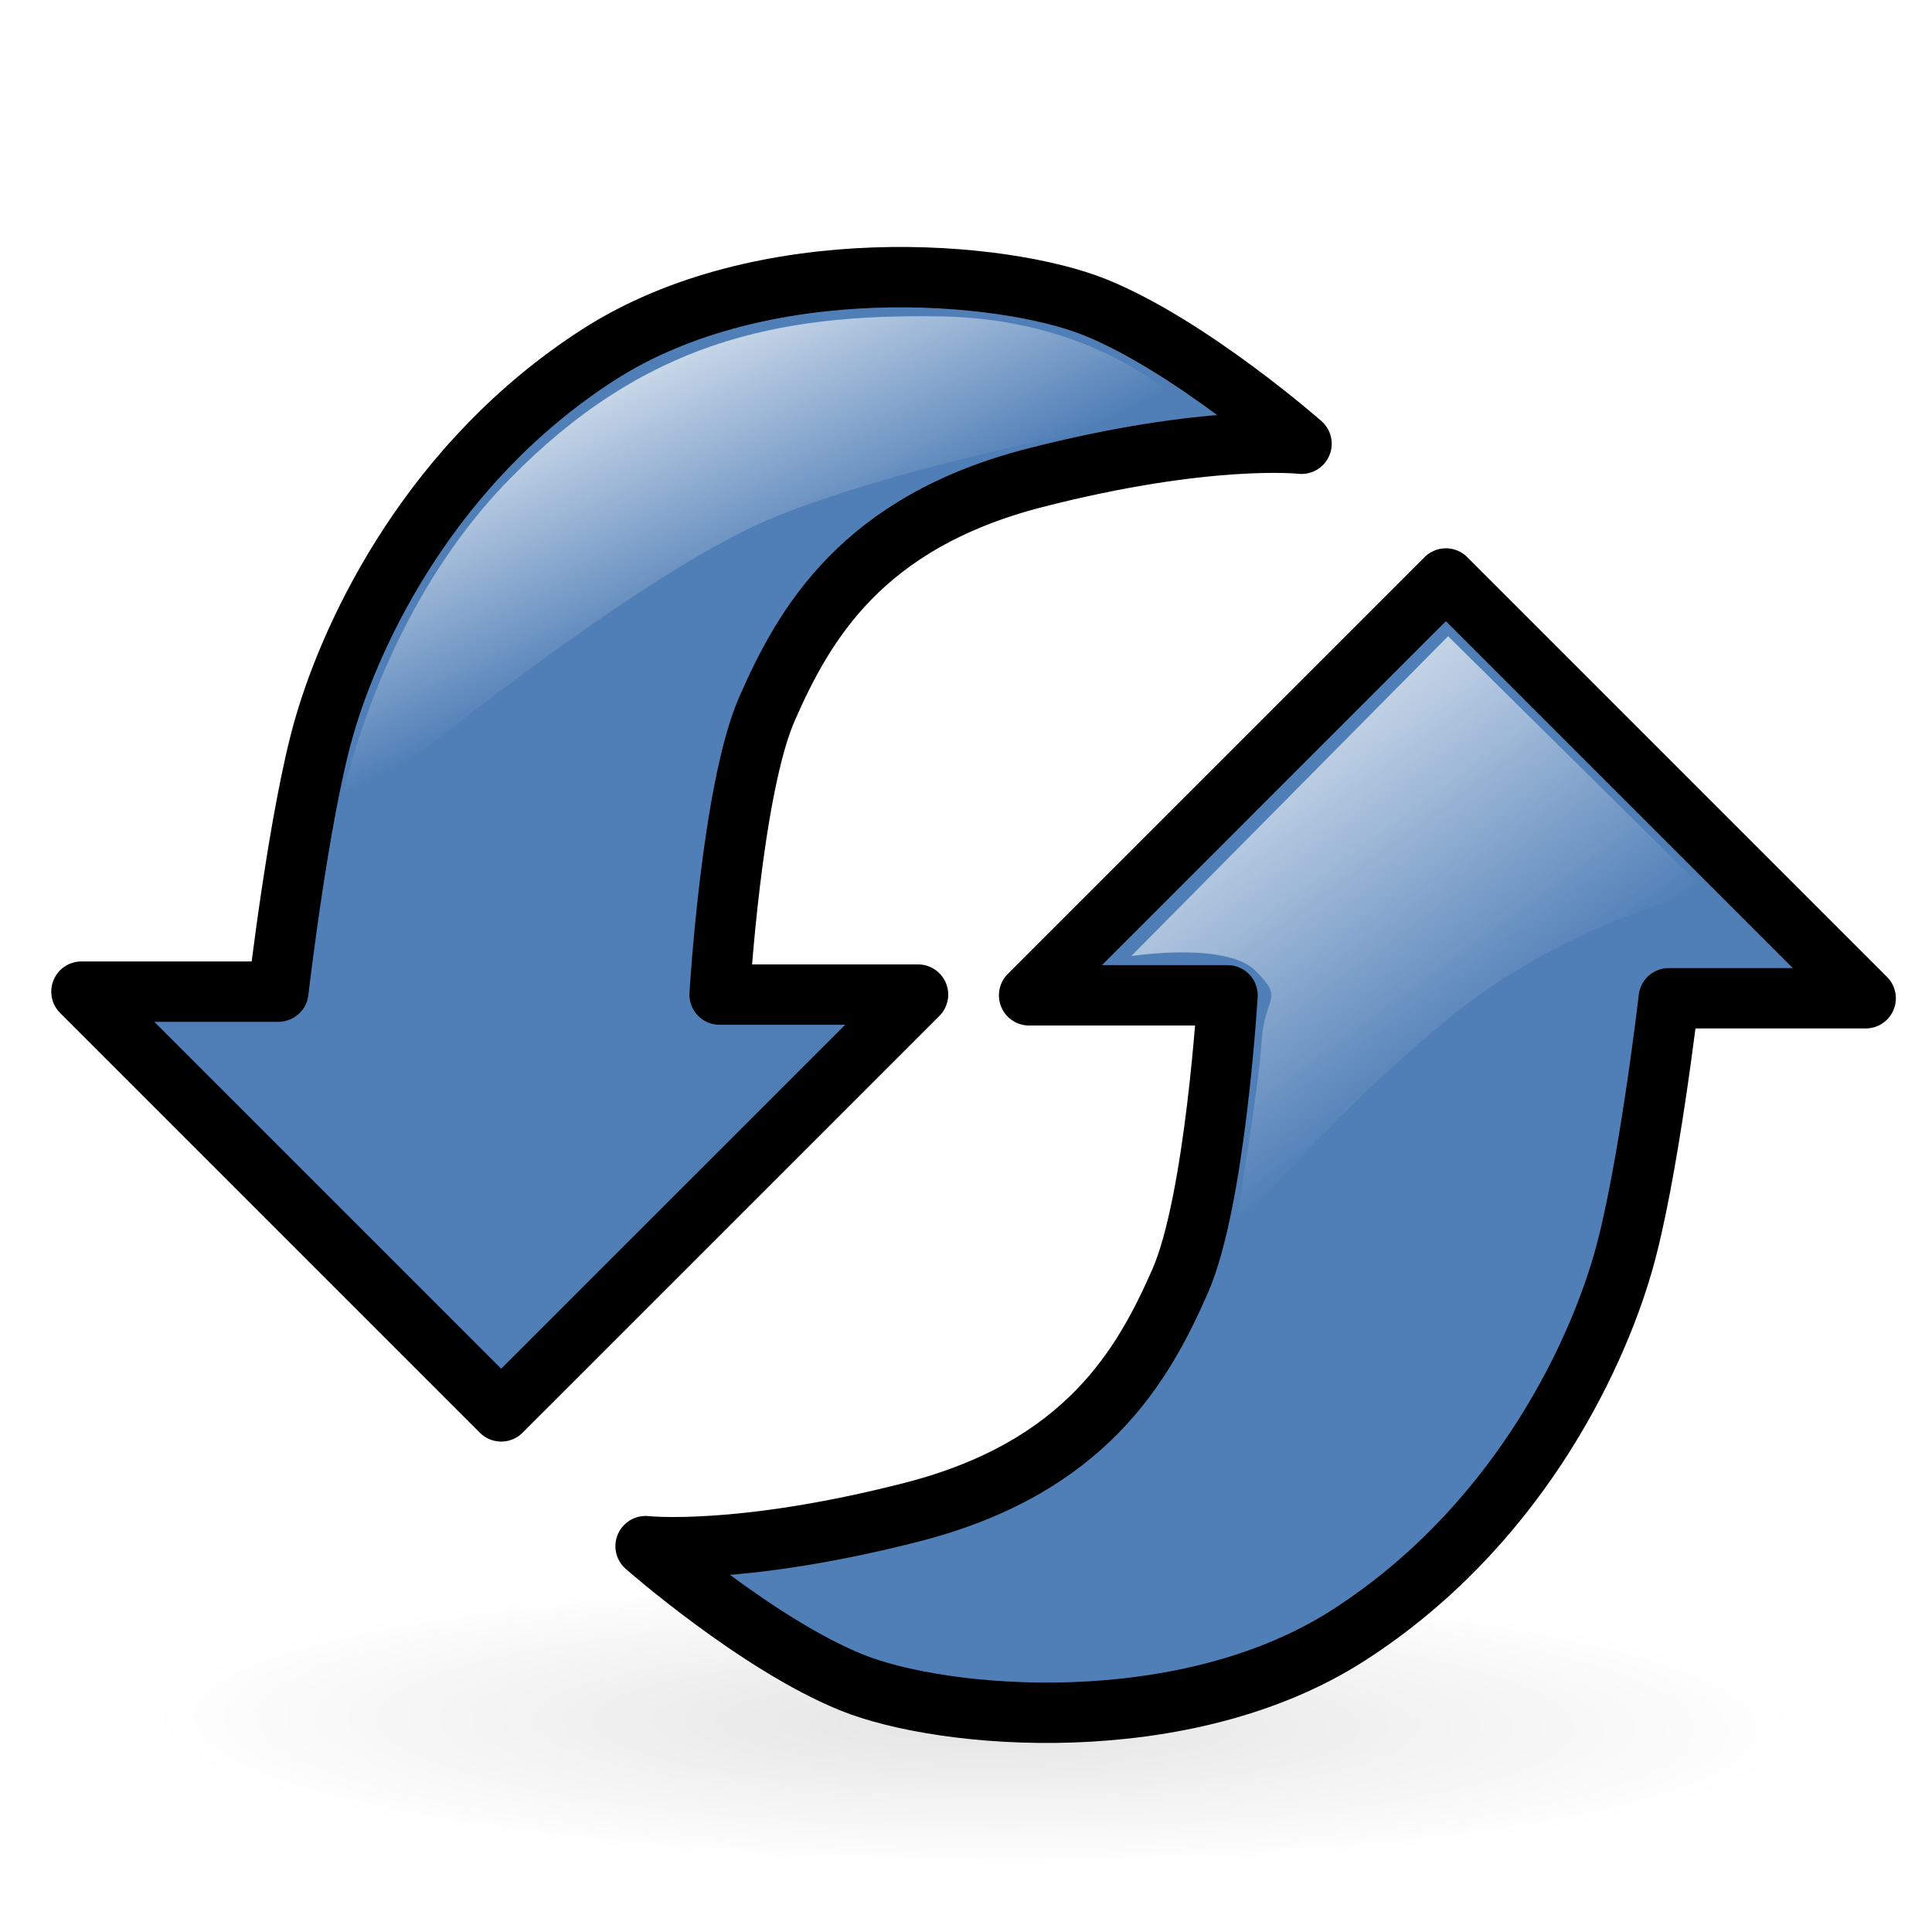
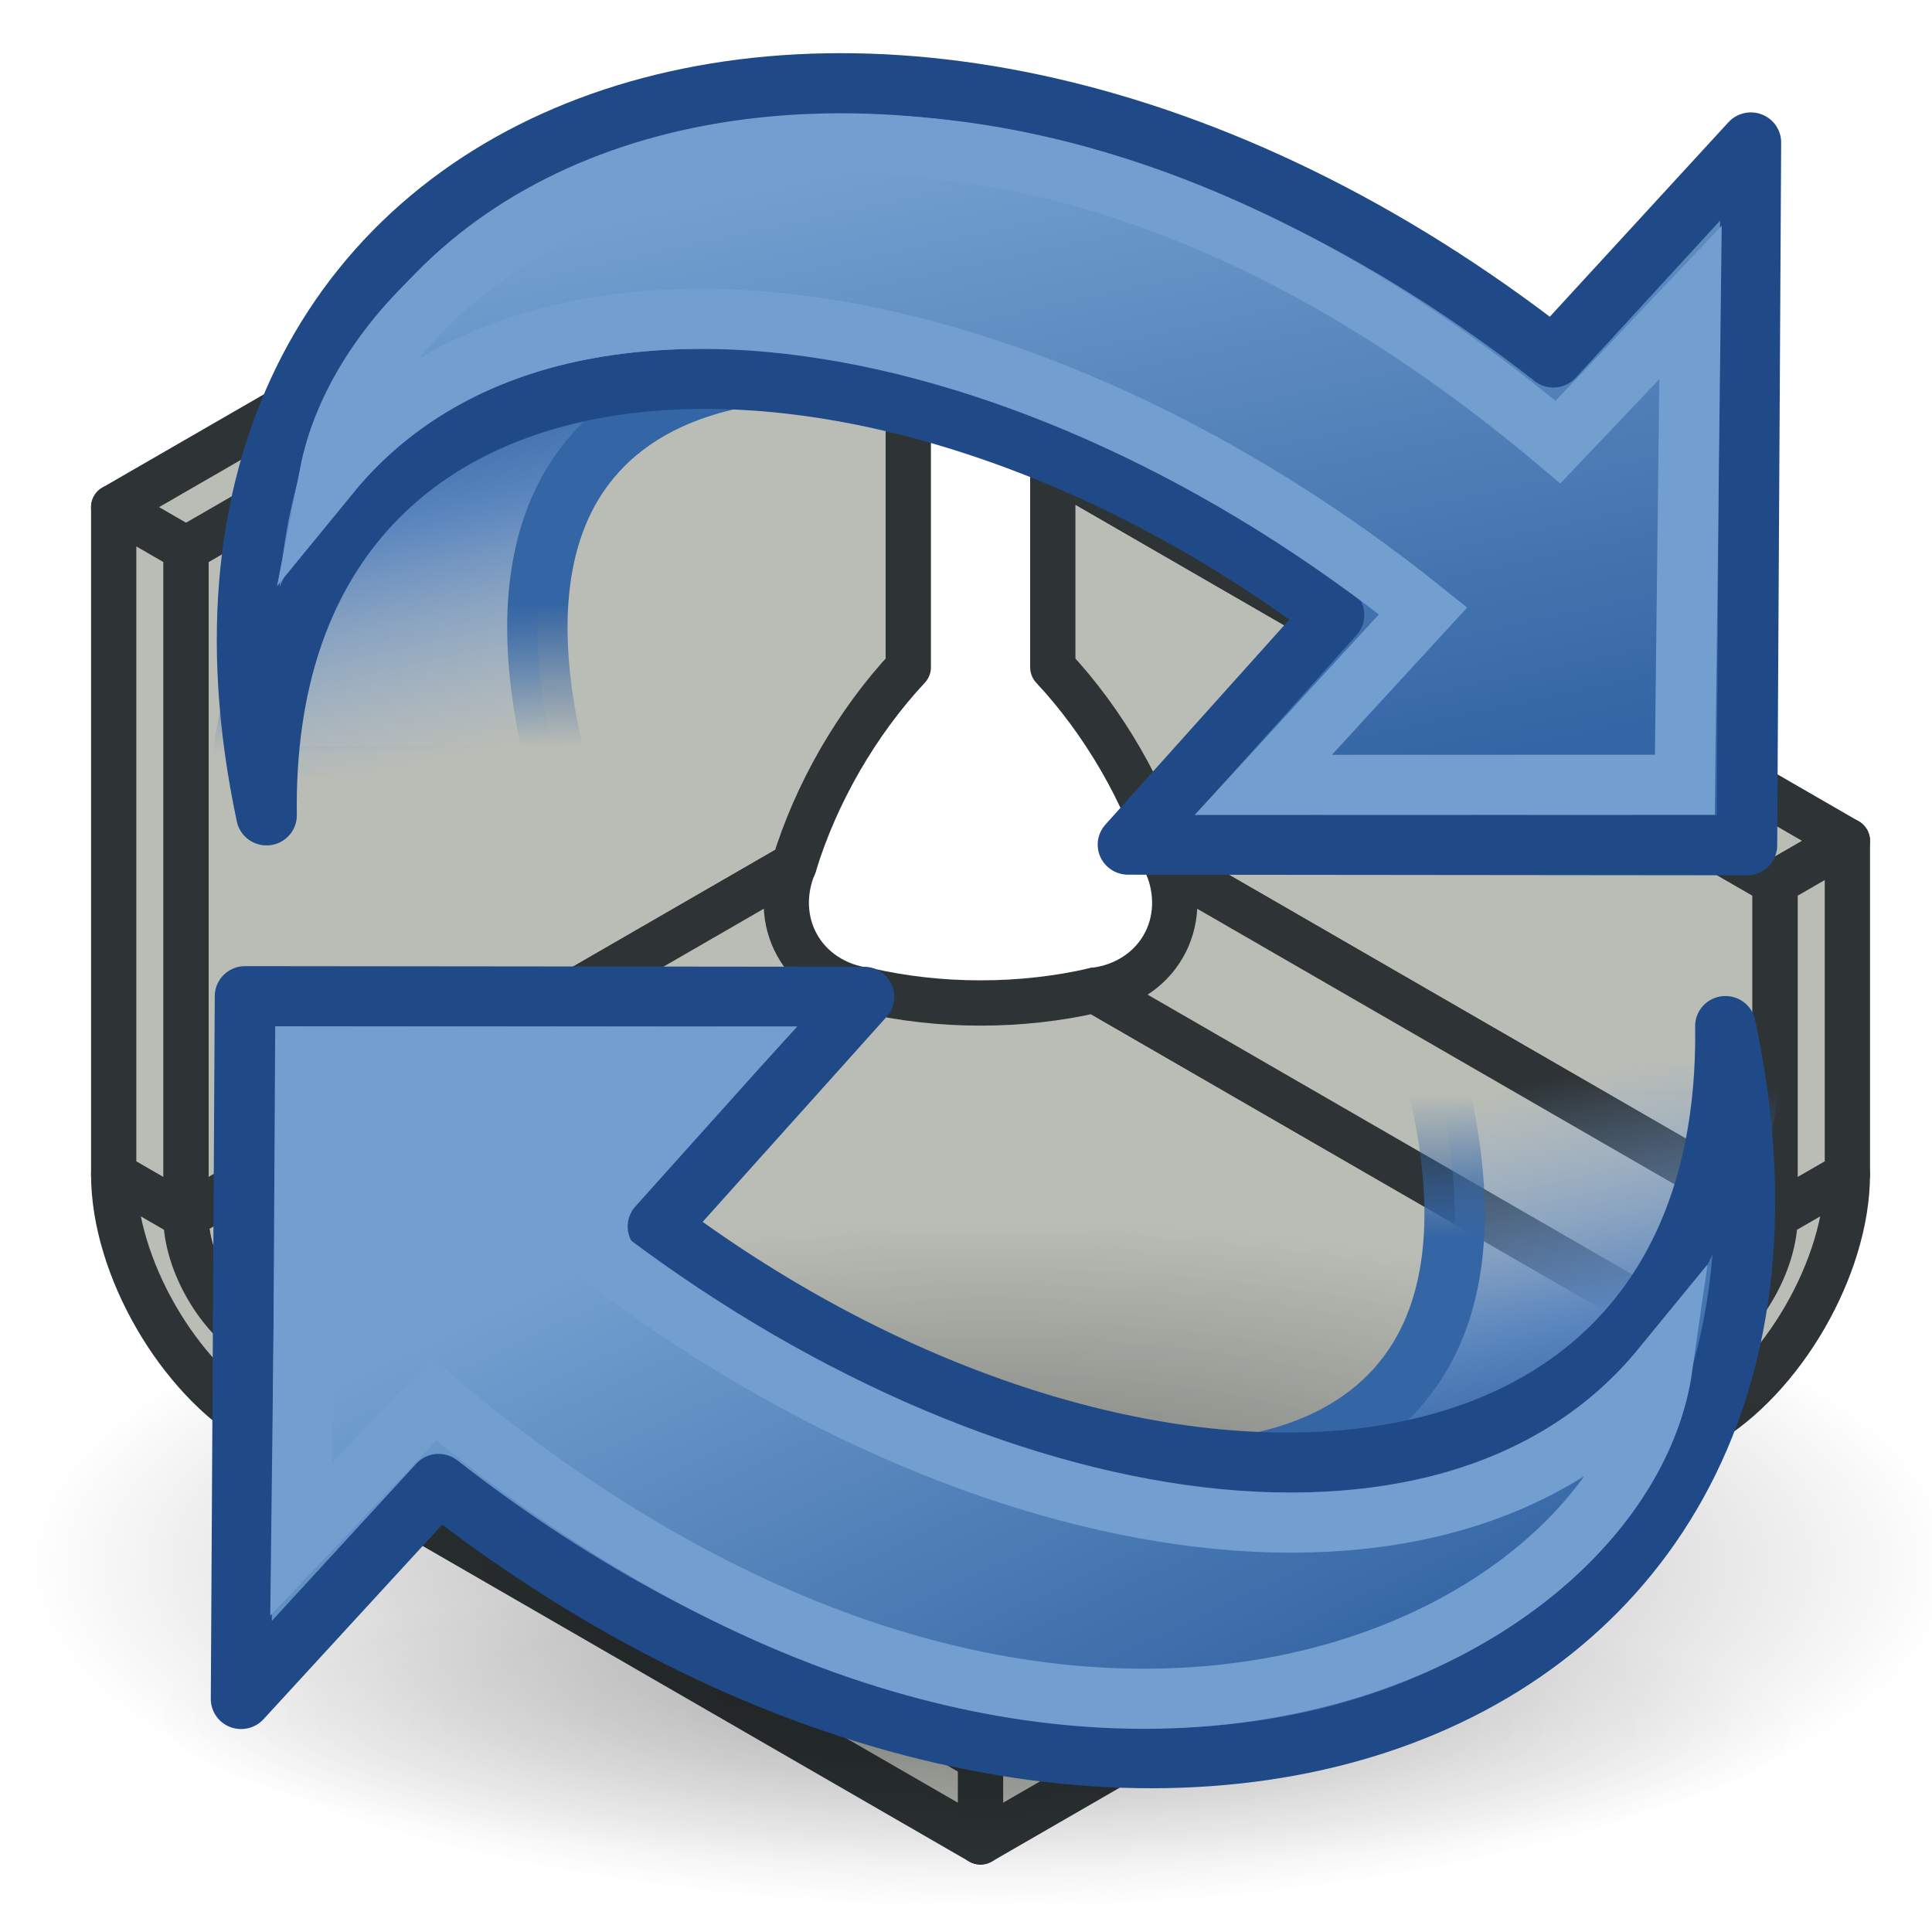
<svg xmlns="http://www.w3.org/2000/svg" xmlns:xlink="http://www.w3.org/1999/xlink" width="64px" height="64px" id="svg2985" version="1.1">
  <defs id="defs2987">
-     <linearGradient id="linearGradient1161">
-       <stop style="stop-color:#ffffff;stop-opacity:1;" offset="0" id="stop1157" />
-       <stop style="stop-color:#ffffff;stop-opacity:0;" offset="1" id="stop1159" />
-     </linearGradient>
-     <linearGradient id="linearGradient871">
-       <stop style="stop-color:#ffffff;stop-opacity:1;" offset="0" id="stop867" />
-       <stop style="stop-color:#ffffff;stop-opacity:0;" offset="1" id="stop869" />
-     </linearGradient>
    <linearGradient id="linearGradient3793">
      <stop style="stop-color:#000f8a;stop-opacity:1;" offset="0" id="stop3795" />
      <stop style="stop-color:#0066ff;stop-opacity:1;" offset="1" id="stop3797" />
    </linearGradient>
    <linearGradient xlink:href="#linearGradient3793" id="linearGradient3799" x1="12.038" y1="54.001" x2="52.883" y2="9.274" gradientUnits="userSpaceOnUse" gradientTransform="translate(-2,-2)" />
    <linearGradient xlink:href="#linearGradient3793-2" id="linearGradient3799-8" x1="12.038" y1="54.001" x2="52.883" y2="9.274" gradientUnits="userSpaceOnUse" />
    <linearGradient id="linearGradient3793-2">
      <stop style="stop-color:#000f8a;stop-opacity:1;" offset="0" id="stop3795-6" />
      <stop style="stop-color:#0066ff;stop-opacity:1;" offset="1" id="stop3797-0" />
    </linearGradient>
    <radialGradient xlink:href="#linearGradient2091" id="radialGradient2097" cx="23.071" cy="35.127" fx="23.071" fy="35.127" r="10.319" gradientTransform="matrix(0.914812,0.01265023,-0.00821502,0.213562,2.253914,27.18889)" gradientUnits="userSpaceOnUse" />
    <linearGradient id="linearGradient2091">
      <stop style="stop-color:#000000;stop-opacity:1;" offset="0" id="stop2093" />
      <stop style="stop-color:#000000;stop-opacity:0;" offset="1" id="stop2095" />
    </linearGradient>
    <linearGradient id="linearGradient3057">
      <stop style="stop-color:#729fcf" offset="0" id="stop3059" />
      <stop style="stop-color:#3465a4;stop-opacity:1" offset="1" id="stop3061" />
    </linearGradient>
    <radialGradient r="10.319" fy="35.127" fx="23.071" cy="35.127" cx="23.071" gradientTransform="matrix(0.914812,0.01265023,-0.00821502,0.213562,2.253914,27.18889)" gradientUnits="userSpaceOnUse" id="radialGradient3071" xlink:href="#linearGradient2091" />
-     <linearGradient xlink:href="#linearGradient871" id="linearGradient873" x1="18.835" y1="7.004" x2="24.035" y2="17.599" gradientUnits="userSpaceOnUse" />
-     <linearGradient xlink:href="#linearGradient1161" id="linearGradient1163" x1="39.927" y1="17.304" x2="50.129" y2="31.333" gradientUnits="userSpaceOnUse" />
+     <linearGradient xlink:href="#linearGradient3057" id="linearGradient23" x1="36.61" y1="56.146" x2="29.32" y2="34.389" gradientUnits="userSpaceOnUse" />
+     <linearGradient xlink:href="#linearGradient37" id="linearGradient27" x1="39.14" y1="33.061" x2="55.567" y2="19.448" gradientUnits="userSpaceOnUse" />
+     <linearGradient id="linearGradient37">
+       <stop style="stop-color:#3465a4;stop-opacity:1" offset="0" id="stop37" />
+       <stop style="stop-color:#729fcf;stop-opacity:1" offset="1" id="stop36" />
+     </linearGradient>
+     <linearGradient xlink:href="#linearGradient38" id="linearGradient39" x1="28.78" y1="32.371" x2="7.182" y2="10.643" gradientUnits="userSpaceOnUse" />
+     <linearGradient id="linearGradient38">
+       <stop style="stop-color:#3465a4;stop-opacity:1;" offset="0" id="stop38" />
+       <stop style="stop-color:#3465a4;stop-opacity:0;" offset="1" id="stop39" />
+     </linearGradient>
+     <radialGradient xlink:href="#linearGradient2091" id="radialGradient1503" gradientUnits="userSpaceOnUse" gradientTransform="matrix(1,0,0,0.536723,0,16.87306)" cx="24.837" cy="36.421" fx="24.837" fy="36.421" r="15.645" />
+     <linearGradient xlink:href="#linearGradient2831" id="linearGradient1486" gradientUnits="userSpaceOnUse" gradientTransform="matrix(1.370336,0,0,1.358911,0.02150968,-18.21492)" x1="13.479" y1="10.612" x2="15.419" y2="19.115" />
+     <linearGradient id="linearGradient2831">
+       <stop style="stop-color:#3465a4;stop-opacity:1;" offset="0" id="stop2833" />
+       <stop id="stop2855" offset="0.333" style="stop-color:#5b86be;stop-opacity:1;" />
+       <stop style="stop-color:#83a8d8;stop-opacity:0;" offset="1" id="stop2835" />
+     </linearGradient>
+     <linearGradient xlink:href="#linearGradient38" id="linearGradient1488" gradientUnits="userSpaceOnUse" gradientTransform="matrix(-1.370336,0,0,-1.358911,64.51294,44.46487)" x1="37.128" y1="29.73" x2="37.065" y2="26.194" />
+     <linearGradient xlink:href="#linearGradient3063" id="linearGradient3858" gradientUnits="userSpaceOnUse" x1="42.703" y1="20.547" x2="26.606" y2="33.634" />
+     <linearGradient id="linearGradient3063">
+       <stop id="stop3065" offset="0" style="stop-color:#729fcf;stop-opacity:1" />
+       <stop id="stop3067" offset="1" style="stop-color:#204a87;stop-opacity:1" />
+     </linearGradient>
+     <linearGradient xlink:href="#linearGradient3057" id="linearGradient3034" gradientUnits="userSpaceOnUse" x1="41.792" y1="20.135" x2="23.706" y2="34.083" />
+     <linearGradient xlink:href="#linearGradient3057" id="linearGradient3034-4" gradientUnits="userSpaceOnUse" x1="26.222" y1="31.126" x2="46.731" y2="21.766" />
+     <linearGradient xlink:href="#linearGradient2831" id="linearGradient3" gradientUnits="userSpaceOnUse" gradientTransform="matrix(1.370336,0,0,1.358911,0.02150968,-18.21492)" x1="13.479" y1="10.612" x2="15.419" y2="19.115" />
+     <linearGradient xlink:href="#linearGradient38" id="linearGradient4" gradientUnits="userSpaceOnUse" gradientTransform="matrix(-1.370336,0,0,-1.358911,64.51294,44.46487)" x1="37.128" y1="29.73" x2="37.065" y2="26.194" />
+     <linearGradient xlink:href="#linearGradient3063" id="linearGradient5" gradientUnits="userSpaceOnUse" x1="42.703" y1="20.547" x2="26.606" y2="33.634" />
  </defs>
  <g id="layer1">
+     <g id="g2" style="fill:#babdb6;stroke:#2e3436">
+       <g id="layer3" style="display:inline;fill:#babdb6;stroke:#2e3436">
+         <path d="M 30.088,4.365 6.158,18.184 V 40.291 L 26.305,28.658 c 0.726,-2.384 2.082,-4.731 3.783,-6.553 z" style="font-size:31.75px;font-family:'Sans Serif';fill:#babdb6;fill-rule:evenodd;stroke:#2e3436;stroke-width:1.5;stroke-linecap:round;stroke-linejoin:round;stroke-dasharray:none;stroke-opacity:1" id="path14" />
+         <path d="M 38.656,28.658 58.803,40.291 V 29.236 L 34.875,15.42 v 6.686 c 1.701,1.821 3.055,4.169 3.781,6.553 z" style="font-size:31.75px;font-family:'Sans Serif';fill:#babdb6;fill-rule:evenodd;stroke:#2e3436;stroke-width:1.5;stroke-linecap:round;stroke-linejoin:round;stroke-dasharray:none;stroke-opacity:1" id="path18" />
+         <path d="M 28.699,32.803 8.553,44.436 32.48,58.252 56.41,44.436 36.264,32.803 c -2.428,0.563 -5.137,0.563 -7.564,0 z" style="font-size:31.75px;font-family:'Sans Serif';fill:#babdb6;fill-rule:evenodd;stroke:#2e3436;stroke-width:1.5;stroke-linecap:round;stroke-linejoin:round;stroke-dasharray:none;stroke-opacity:1" id="path19" />
+         <path d="M 26.305,28.658 6.158,40.291 c 0,1.526 1.073,3.381 2.395,4.145 L 28.699,32.803 C 27.708,32.684 26.849,32.121 26.402,31.301 25.966,30.518 25.928,29.54 26.305,28.658 Z" style="font-size:31.75px;font-family:'Sans Serif';fill:#babdb6;fill-rule:evenodd;stroke:#2e3436;stroke-width:1.5;stroke-linecap:round;stroke-linejoin:round;stroke-dasharray:none;stroke-opacity:1" id="path15" />
+         <path d="m 36.264,32.803 20.146,11.633 c 1.322,-0.763 2.393,-2.618 2.393,-4.145 L 38.656,28.658 c 0.385,0.9 0.338,1.901 -0.123,2.691 -0.454,0.795 -1.298,1.337 -2.27,1.453 z" style="font-size:31.75px;font-family:'Sans Serif';fill:#babdb6;fill-rule:evenodd;stroke:#2e3436;stroke-width:1.5;stroke-linecap:round;stroke-linejoin:round;stroke-dasharray:none;stroke-opacity:1" id="path17" />
+         <path d="M 27.695,2.984 3.766,16.801 6.158,18.184 30.088,4.365 Z" style="font-size:31.75px;font-family:'Sans Serif';fill:#babdb6;fill-rule:evenodd;stroke:#2e3436;stroke-width:1.5;stroke-linecap:round;stroke-linejoin:round;stroke-dasharray:none;stroke-opacity:1" id="path2" />
+         <path d="M 34.875,15.42 58.803,29.236 61.197,27.855 37.268,14.037 Z" style="font-size:31.75px;font-family:'Sans Serif';fill:#babdb6;fill-rule:evenodd;stroke:#2e3436;stroke-width:1.5;stroke-linecap:round;stroke-linejoin:round;stroke-dasharray:none;stroke-opacity:1" id="path4" />
+         <path d="M 56.41,47.199 V 44.436 L 32.48,58.252 v 2.764 z" style="font-size:31.75px;font-family:'Sans Serif';fill:#babdb6;fill-rule:evenodd;stroke:#2e3436;stroke-width:1.5;stroke-linecap:round;stroke-linejoin:round;stroke-dasharray:none;stroke-opacity:1" id="path11" />
+         <path d="M 32.48,61.016 V 58.252 L 8.553,44.436 v 2.764 z" style="font-size:31.75px;font-family:'Sans Serif';fill:#babdb6;fill-rule:evenodd;stroke:#2e3436;stroke-width:1.5;stroke-linecap:round;stroke-linejoin:round;stroke-dasharray:none;stroke-opacity:1" id="path12" />
+         <path d="m 3.766,38.908 2.393,1.383 V 18.184 L 3.766,16.801 Z" style="font-size:31.75px;font-family:'Sans Serif';fill:#babdb6;fill-rule:evenodd;stroke:#2e3436;stroke-width:1.5;stroke-linecap:round;stroke-linejoin:round;stroke-dasharray:none;stroke-opacity:1" id="path3" />
+         <path d="m 61.197,27.855 -2.395,1.381 v 11.055 l 2.395,-1.383 z" style="font-size:31.75px;font-family:'Sans Serif';fill:#babdb6;fill-rule:evenodd;stroke:#2e3436;stroke-width:1.5;stroke-linecap:round;stroke-linejoin:round;stroke-dasharray:none;stroke-opacity:1" id="path9" />
+         <path d="m 61.197,38.908 -2.395,1.383 c 0,1.526 -1.071,3.381 -2.393,4.145 v 2.764 c 2.643,-1.526 4.787,-5.239 4.787,-8.291 z" style="font-size:31.75px;font-family:'Sans Serif';fill:#babdb6;fill-rule:evenodd;stroke:#2e3436;stroke-width:1.5;stroke-linecap:round;stroke-linejoin:round;stroke-dasharray:none;stroke-opacity:1" id="path10" />
+         <path d="M 8.553,47.199 V 44.436 C 7.231,43.672 6.158,41.817 6.158,40.291 L 3.766,38.908 c 0,3.052 2.144,6.765 4.787,8.291 z" style="font-size:31.75px;font-family:'Sans Serif';fill:#babdb6;fill-rule:evenodd;stroke:#2e3436;stroke-width:1.5;stroke-linecap:round;stroke-linejoin:round;stroke-dasharray:none;stroke-opacity:1" id="path13" />
+       </g>
+     </g>
    <path style="opacity:0.108;fill:url(#radialGradient3071);fill-opacity:1;stroke:none" id="path1361" d="m 33.278,34.941 a 10.319,2.32 0 1 1 -20.639,0 10.319,2.32 0 1 1 20.639,0 z" transform="matrix(2.907163,0,0,2.154992,-34.74518,-18.29676)" />
-     <g id="g1169" transform="translate(0,2.497223)">
-       <path id="path848" d="M 9.221,30.352 H 2.698 L 16.603,44.257 30.411,30.45 h -6.573 c 0,0 0.4,-6.8 1.57,-9.467 1.226,-2.796 3.139,-6.18 8.878,-7.652 5.739,-1.472 8.829,-1.128 8.829,-1.128 0,0 -3.679,-3.237 -6.818,-4.513 C 33.256,6.455 25.253,5.759 19.816,9.26 14.342,12.785 11.692,18.29 10.742,21.572 9.901,24.478 9.221,30.352 9.221,30.352 Z" style="fill:#507fb7;fill-opacity:1;fill-rule:evenodd;stroke:#000000;stroke-width:2;stroke-linecap:round;stroke-linejoin:round;stroke-miterlimit:4;stroke-dasharray:none;stroke-opacity:1" />
-       <path id="path848-4" d="m 55.279,30.572 h 6.524 L 47.897,16.666 34.09,30.474 h 6.573 c 0,0 -0.4,6.8 -1.57,9.467 -1.226,2.796 -3.139,6.18 -8.878,7.652 -5.739,1.472 -8.829,1.128 -8.829,1.128 0,0 3.679,3.237 6.818,4.513 3.041,1.235 11.044,1.932 16.481,-1.57 5.474,-3.525 8.125,-9.03 9.074,-12.312 0.841,-2.906 1.521,-8.78 1.521,-8.78 z" style="fill:#507fb7;fill-opacity:1;fill-rule:evenodd;stroke:#000000;stroke-width:2;stroke-linecap:round;stroke-linejoin:round;stroke-miterlimit:4;stroke-dasharray:none;stroke-opacity:1" />
-       <path id="path865" d="m 11.183,24.662 c 0,0 9.418,-7.946 14.421,-10.006 5.003,-2.06 13.832,-3.532 13.832,-3.532 0,0 -2.747,-3.041 -8.24,-3.139 -5.494,-0.098 -9.885,0.863 -14.323,5.396 -4.611,4.709 -5.69,11.282 -5.69,11.282 z" style="fill:url(#linearGradient873);fill-opacity:1;fill-rule:evenodd;stroke:none;stroke-width:1px;stroke-linecap:butt;stroke-linejoin:miter;stroke-opacity:1" />
-       <path id="path1155" d="m 37.474,29.174 10.497,-10.595 8.535,8.437 c 0,0 -4.611,0.981 -8.633,4.316 -4.022,3.335 -6.965,6.965 -6.965,6.965 0,0 0.785,-4.709 0.883,-6.278 0.098,-1.57 0.785,-1.373 -0.196,-2.354 C 40.613,28.684 37.474,29.174 37.474,29.174 Z" style="fill:url(#linearGradient1163);fill-opacity:1;fill-rule:evenodd;stroke:none;stroke-width:1px;stroke-linecap:butt;stroke-linejoin:miter;stroke-opacity:1" />
+     <g id="g2-2" transform="translate(0,16)">
+       <ellipse transform="matrix(-2.041439,0,0,-1.360613,83.54261,85.35271)" id="path8660" style="color:#000000;display:inline;overflow:visible;visibility:visible;opacity:0.383;fill:url(#radialGradient1503);fill-opacity:1;fill-rule:evenodd;stroke:none;stroke-width:1;marker:none" cx="24.837" cy="36.421" rx="15.645" ry="8.397" />
+       <g id="g3863">
+         <path id="path2865" d="m 27,-3.692 c 0,0 -12.247,-0.849 -8.479,13.419 H 7.987 c 0,0 0.685,-16.137 19.013,-13.419 z" style="color:#000000;display:block;overflow:visible;visibility:visible;fill:url(#linearGradient3);fill-opacity:1;fill-rule:nonzero;stroke:url(#linearGradient4);stroke-width:2;stroke-linecap:butt;stroke-linejoin:miter;stroke-miterlimit:4;stroke-dasharray:none;stroke-dashoffset:0;stroke-opacity:1;marker:none" />
+         <g style="fill:url(#linearGradient5);fill-opacity:1;stroke:#204a87;stroke-width:0.733;stroke-opacity:1" transform="matrix(-0.7934944,-0.6648175,-0.6704067,0.786879,77.66003,0.9404645)" id="g1878">
+           <path style="color:#000000;display:block;overflow:visible;visibility:visible;fill:url(#linearGradient3034);fill-opacity:1;fill-rule:nonzero;stroke:#204a87;stroke-width:1.933;stroke-linecap:butt;stroke-linejoin:round;stroke-miterlimit:4;stroke-dasharray:none;stroke-dashoffset:0;stroke-opacity:1;marker:none" d="M 44.307,50.23 C 62.821,35.819 49.665,13.412 22.462,12.498 L 22.114,3.152 7.625,20.497 22.714,33.219 c 0,0 -0.252,-9.881 -0.252,-9.881 18.83,0.999 32.982,14.072 21.844,26.892 z" id="path1880" />
+         </g>
+         <g id="g2805" transform="matrix(-0.6968652,-0.5838577,-0.5887662,0.6910554,72.3504,1.012742)" style="fill:none;stroke:#729fcf;stroke-width:0.733;stroke-opacity:1">
+           <path id="path2807" d="M 52.369,42.345 C 57.337,33.466 49.176,12.602 19.056,12.673 L 18.678,5.663 7.438,19.283 19.129,29.167 18.808,20.555 c 18.245,0.382 33.804,9.458 33.561,21.79 z" style="color:#000000;display:block;overflow:visible;visibility:visible;fill:none;stroke:#729fcf;stroke-width:2.201;stroke-linecap:butt;stroke-linejoin:miter;stroke-miterlimit:21;stroke-dasharray:none;stroke-dashoffset:0;stroke-opacity:1;marker:none" />
+         </g>
+       </g>
+       <g transform="rotate(180,32.99329,14.5)" id="g3863-0">
+         <path id="path2865-3" d="m 27,-3.692 c 0,0 -12.247,-0.849 -8.479,13.419 H 7.987 c 0,0 0.685,-16.137 19.013,-13.419 z" style="color:#000000;display:block;overflow:visible;visibility:visible;fill:url(#linearGradient1486);fill-opacity:1;fill-rule:nonzero;stroke:url(#linearGradient1488);stroke-width:2;stroke-linecap:butt;stroke-linejoin:miter;stroke-miterlimit:4;stroke-dasharray:none;stroke-dashoffset:0;stroke-opacity:1;marker:none" />
+         <g style="fill:url(#linearGradient3858);fill-opacity:1;stroke:#204a87;stroke-width:0.733;stroke-opacity:1" transform="matrix(-0.7934944,-0.6648175,-0.6704067,0.786879,77.66003,0.9404645)" id="g1878-6">
+           <path style="color:#000000;display:block;overflow:visible;visibility:visible;fill:url(#linearGradient3034-4);fill-opacity:1;fill-rule:nonzero;stroke:#204a87;stroke-width:1.933;stroke-linecap:butt;stroke-linejoin:round;stroke-miterlimit:4;stroke-dasharray:none;stroke-dashoffset:0;stroke-opacity:1;marker:none" d="M 44.307,50.23 C 62.821,35.819 49.665,13.412 22.462,12.498 L 22.114,3.152 7.625,20.497 22.714,33.219 c 0,0 -0.252,-9.881 -0.252,-9.881 18.83,0.999 32.982,14.072 21.844,26.892 z" id="path1880-2" />
+         </g>
+         <g id="g2805-4" transform="matrix(-0.6968652,-0.5838577,-0.5887662,0.6910554,72.3504,1.012742)" style="fill:none;stroke:#729fcf;stroke-width:0.733;stroke-opacity:1">
+           <path id="path2807-5" d="M 52.369,42.345 C 57.865,33.592 49.176,12.602 19.056,12.673 L 18.678,5.663 7.438,19.283 19.129,29.167 18.808,20.555 c 18.245,0.382 33.804,9.458 33.561,21.79 z" style="color:#000000;display:block;overflow:visible;visibility:visible;fill:none;stroke:#729fcf;stroke-width:2.201;stroke-linecap:butt;stroke-linejoin:miter;stroke-miterlimit:21;stroke-dasharray:none;stroke-dashoffset:0;stroke-opacity:1;marker:none" />
+         </g>
+       </g>
    </g>
  </g>
</svg>
